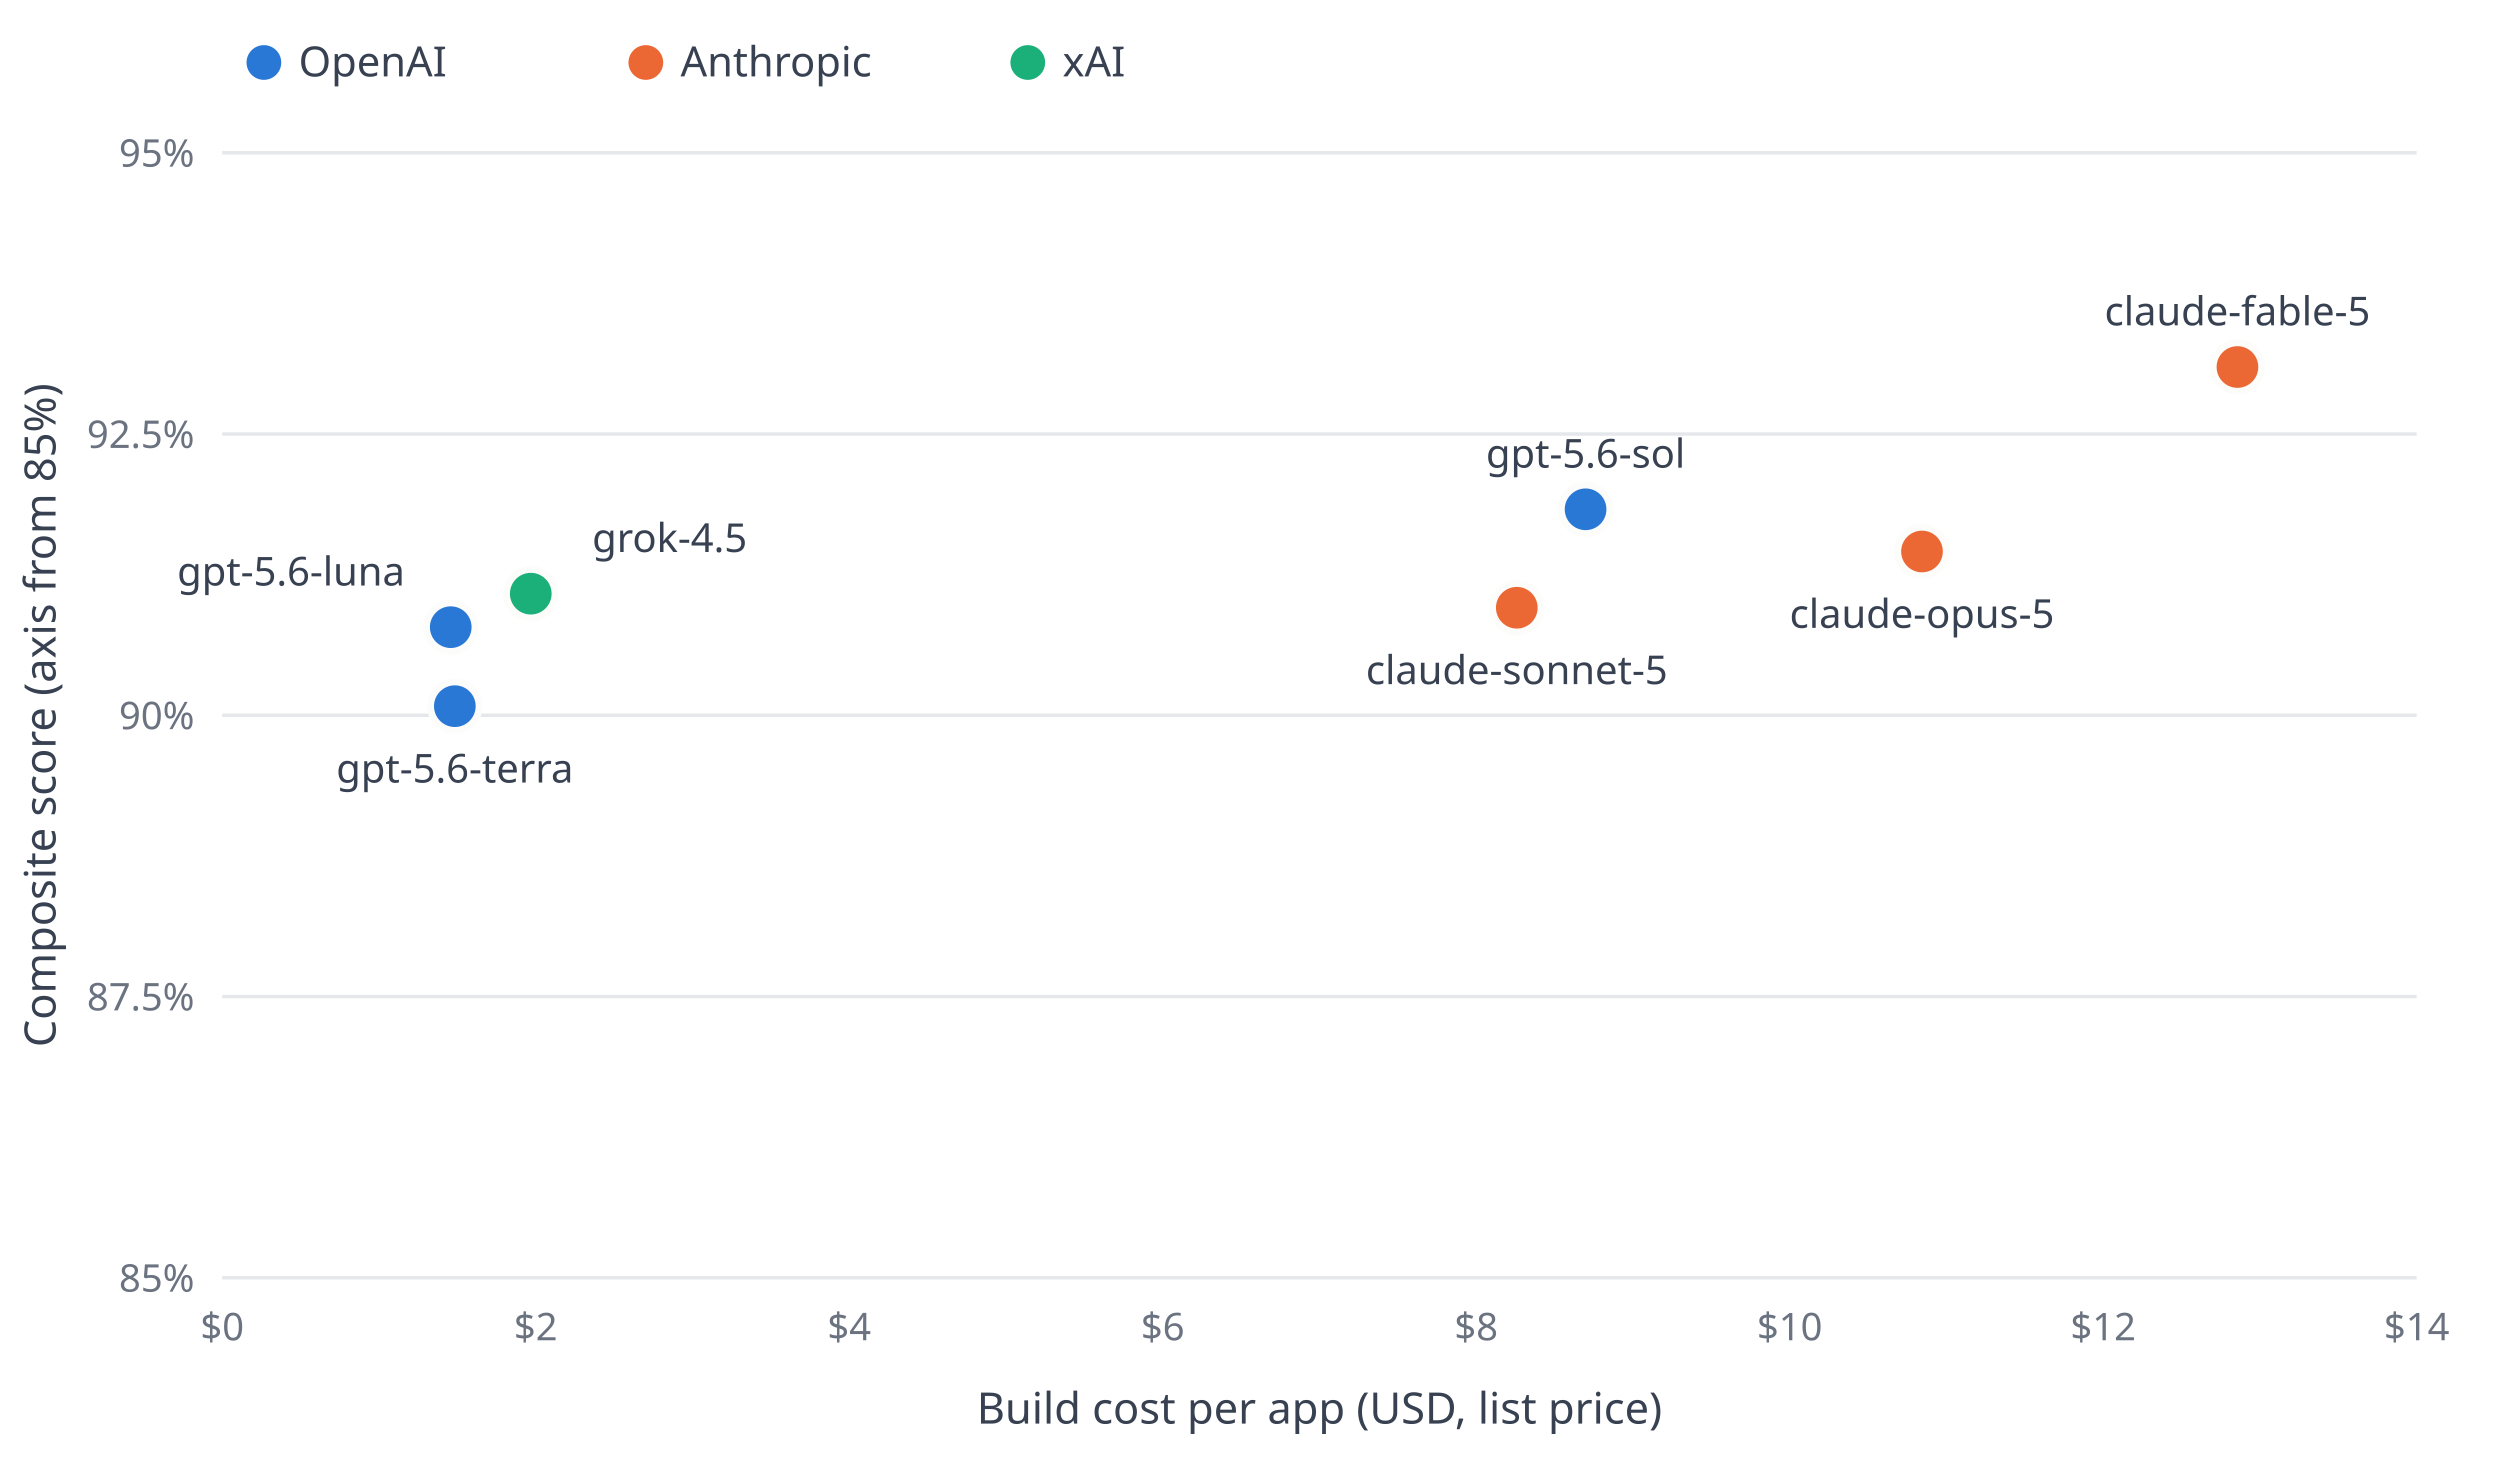
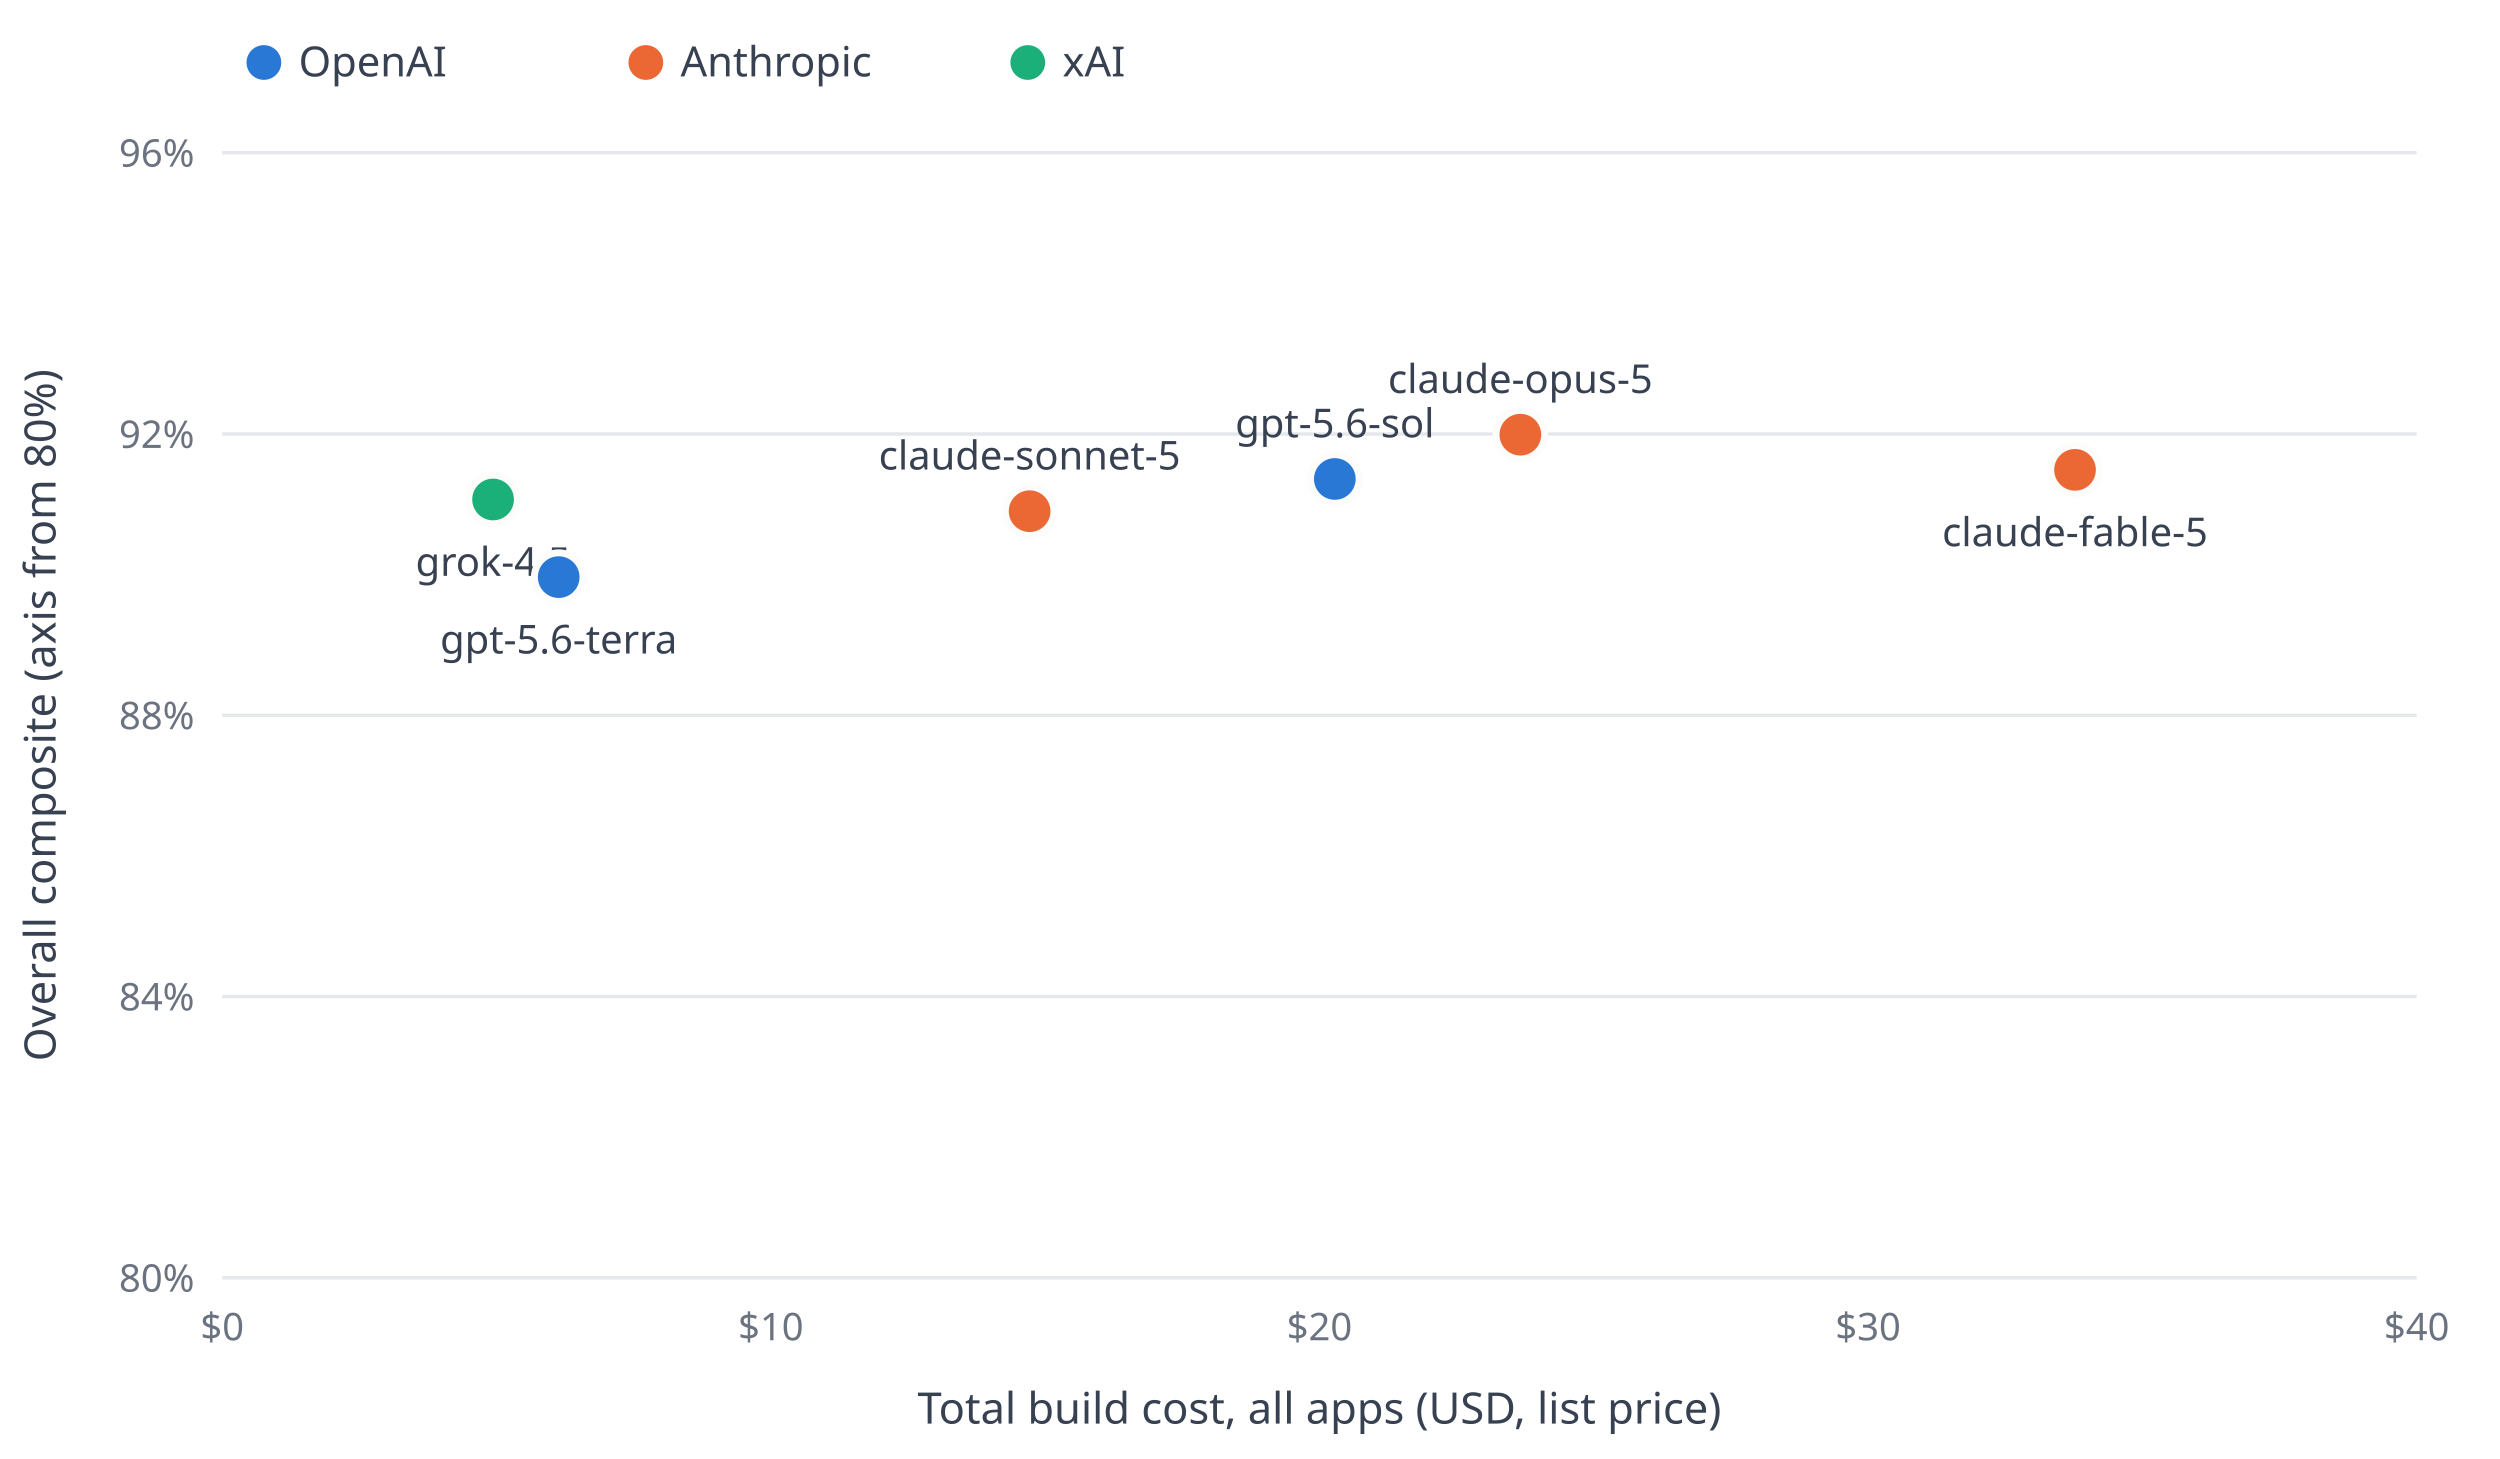
<svg xmlns="http://www.w3.org/2000/svg" viewBox="0 0 720 420" font-family="system-ui,sans-serif">
  <circle cx="76" cy="18" r="5" fill="#2a78d6" />
  <text x="86" y="22" fill="#374151" font-size="12">OpenAI</text>
  <circle cx="186" cy="18" r="5" fill="#eb6834" />
  <text x="196" y="22" fill="#374151" font-size="12">Anthropic</text>
  <circle cx="296" cy="18" r="5" fill="#1baf7a" />
  <text x="306" y="22" fill="#374151" font-size="12">xAI</text>
  <line x1="64" y1="368" x2="696" y2="368" stroke="#e5e7eb" stroke-width="1" />
-   <text x="56" y="372" text-anchor="end" fill="#6b7280" font-size="11">85%</text>
+   <text x="56" y="372" text-anchor="end" fill="#6b7280" font-size="11">80%</text>
  <line x1="64" y1="287" x2="696" y2="287" stroke="#e5e7eb" stroke-width="1" />
-   <text x="56" y="291" text-anchor="end" fill="#6b7280" font-size="11">87.5%</text>
+   <text x="56" y="291" text-anchor="end" fill="#6b7280" font-size="11">84%</text>
  <line x1="64" y1="206" x2="696" y2="206" stroke="#e5e7eb" stroke-width="1" />
-   <text x="56" y="210" text-anchor="end" fill="#6b7280" font-size="11">90%</text>
+   <text x="56" y="210" text-anchor="end" fill="#6b7280" font-size="11">88%</text>
  <line x1="64" y1="125" x2="696" y2="125" stroke="#e5e7eb" stroke-width="1" />
-   <text x="56" y="129" text-anchor="end" fill="#6b7280" font-size="11">92.5%</text>
+   <text x="56" y="129" text-anchor="end" fill="#6b7280" font-size="11">92%</text>
  <line x1="64" y1="44" x2="696" y2="44" stroke="#e5e7eb" stroke-width="1" />
-   <text x="56" y="48" text-anchor="end" fill="#6b7280" font-size="11">95%</text>
+   <text x="56" y="48" text-anchor="end" fill="#6b7280" font-size="11">96%</text>
  <text x="64" y="386" text-anchor="middle" fill="#6b7280" font-size="11">$0</text>
-   <text x="154.286" y="386" text-anchor="middle" fill="#6b7280" font-size="11">$2</text>
-   <text x="244.571" y="386" text-anchor="middle" fill="#6b7280" font-size="11">$4</text>
-   <text x="334.857" y="386" text-anchor="middle" fill="#6b7280" font-size="11">$6</text>
-   <text x="425.143" y="386" text-anchor="middle" fill="#6b7280" font-size="11">$8</text>
-   <text x="515.429" y="386" text-anchor="middle" fill="#6b7280" font-size="11">$10</text>
-   <text x="605.714" y="386" text-anchor="middle" fill="#6b7280" font-size="11">$12</text>
-   <text x="696" y="386" text-anchor="middle" fill="#6b7280" font-size="11">$14</text>
-   <circle cx="644.384" cy="105.703" r="7" fill="#eb6834" stroke="#fcfcfb" stroke-width="2" />
-   <text x="644.384" y="93.703" text-anchor="middle" fill="#374151" font-size="11.5">claude-fable-5</text>
-   <circle cx="456.648" cy="146.679" r="7" fill="#2a78d6" stroke="#fcfcfb" stroke-width="2" />
-   <text x="456.648" y="134.679" text-anchor="middle" fill="#374151" font-size="11.5">gpt-5.6-sol</text>
-   <circle cx="553.534" cy="158.829" r="7" fill="#eb6834" stroke="#fcfcfb" stroke-width="2" />
-   <text x="553.534" y="180.829" text-anchor="middle" fill="#374151" font-size="11.5">claude-opus-5</text>
-   <circle cx="152.864" cy="170.979" r="7" fill="#1baf7a" stroke="#fcfcfb" stroke-width="2" />
-   <text x="192.864" y="158.979" text-anchor="middle" fill="#374151" font-size="11.5">grok-4.5</text>
-   <circle cx="436.835" cy="175.029" r="7" fill="#eb6834" stroke="#fcfcfb" stroke-width="2" />
-   <text x="436.835" y="197.029" text-anchor="middle" fill="#374151" font-size="11.5">claude-sonnet-5</text>
-   <circle cx="129.814" cy="180.628" r="7" fill="#2a78d6" stroke="#fcfcfb" stroke-width="2" />
-   <text x="83.814" y="168.628" text-anchor="middle" fill="#374151" font-size="11.5">gpt-5.6-luna</text>
-   <circle cx="130.992" cy="203.379" r="7" fill="#2a78d6" stroke="#fcfcfb" stroke-width="2" />
-   <text x="130.992" y="225.379" text-anchor="middle" fill="#374151" font-size="11.5">gpt-5.6-terra</text>
-   <text x="380" y="410" text-anchor="middle" fill="#374151" font-size="12.5">Build cost per app (USD, list price)</text>
-   <text transform="rotate(-90)" x="-206" y="16" text-anchor="middle" fill="#374151" font-size="12.5">Composite score (axis from 85%)</text>
+   <text x="222" y="386" text-anchor="middle" fill="#6b7280" font-size="11">$10</text>
+   <text x="380" y="386" text-anchor="middle" fill="#6b7280" font-size="11">$20</text>
+   <text x="538" y="386" text-anchor="middle" fill="#6b7280" font-size="11">$30</text>
+   <text x="696" y="386" text-anchor="middle" fill="#6b7280" font-size="11">$40</text>
+   <circle cx="437.861" cy="125.19" r="7" fill="#eb6834" stroke="#fcfcfb" stroke-width="2" />
+   <text x="437.861" y="113.19" text-anchor="middle" fill="#374151" font-size="11.5">claude-opus-5</text>
+   <circle cx="597.609" cy="135.315" r="7" fill="#eb6834" stroke="#fcfcfb" stroke-width="2" />
+   <text x="597.609" y="157.315" text-anchor="middle" fill="#374151" font-size="11.5">claude-fable-5</text>
+   <circle cx="384.433" cy="137.945" r="7" fill="#2a78d6" stroke="#fcfcfb" stroke-width="2" />
+   <text x="384.433" y="125.945" text-anchor="middle" fill="#374151" font-size="11.5">gpt-5.6-sol</text>
+   <circle cx="142.006" cy="143.851" r="7" fill="#1baf7a" stroke="#fcfcfb" stroke-width="2" />
+   <text x="142.006" y="165.851" text-anchor="middle" fill="#374151" font-size="11.5">grok-4.5</text>
+   <circle cx="296.53" cy="147.226" r="7" fill="#eb6834" stroke="#fcfcfb" stroke-width="2" />
+   <text x="296.53" y="135.226" text-anchor="middle" fill="#374151" font-size="11.5">claude-sonnet-5</text>
+   <circle cx="160.903" cy="166.211" r="7" fill="#2a78d6" stroke="#fcfcfb" stroke-width="2" />
+   <text x="160.903" y="188.211" text-anchor="middle" fill="#374151" font-size="11.5">gpt-5.6-terra</text>
+   <circle cx="114.263" cy="578.17" r="7" fill="#2a78d6" stroke="#fcfcfb" stroke-width="2" />
+   <text x="114.263" y="566.17" text-anchor="middle" fill="#374151" font-size="11.5">gpt-5.6-luna</text>
+   <text x="380" y="410" text-anchor="middle" fill="#374151" font-size="12.5">Total build cost, all apps (USD, list price)</text>
+   <text transform="rotate(-90)" x="-206" y="16" text-anchor="middle" fill="#374151" font-size="12.5">Overall composite (axis from 80%)</text>
</svg>
